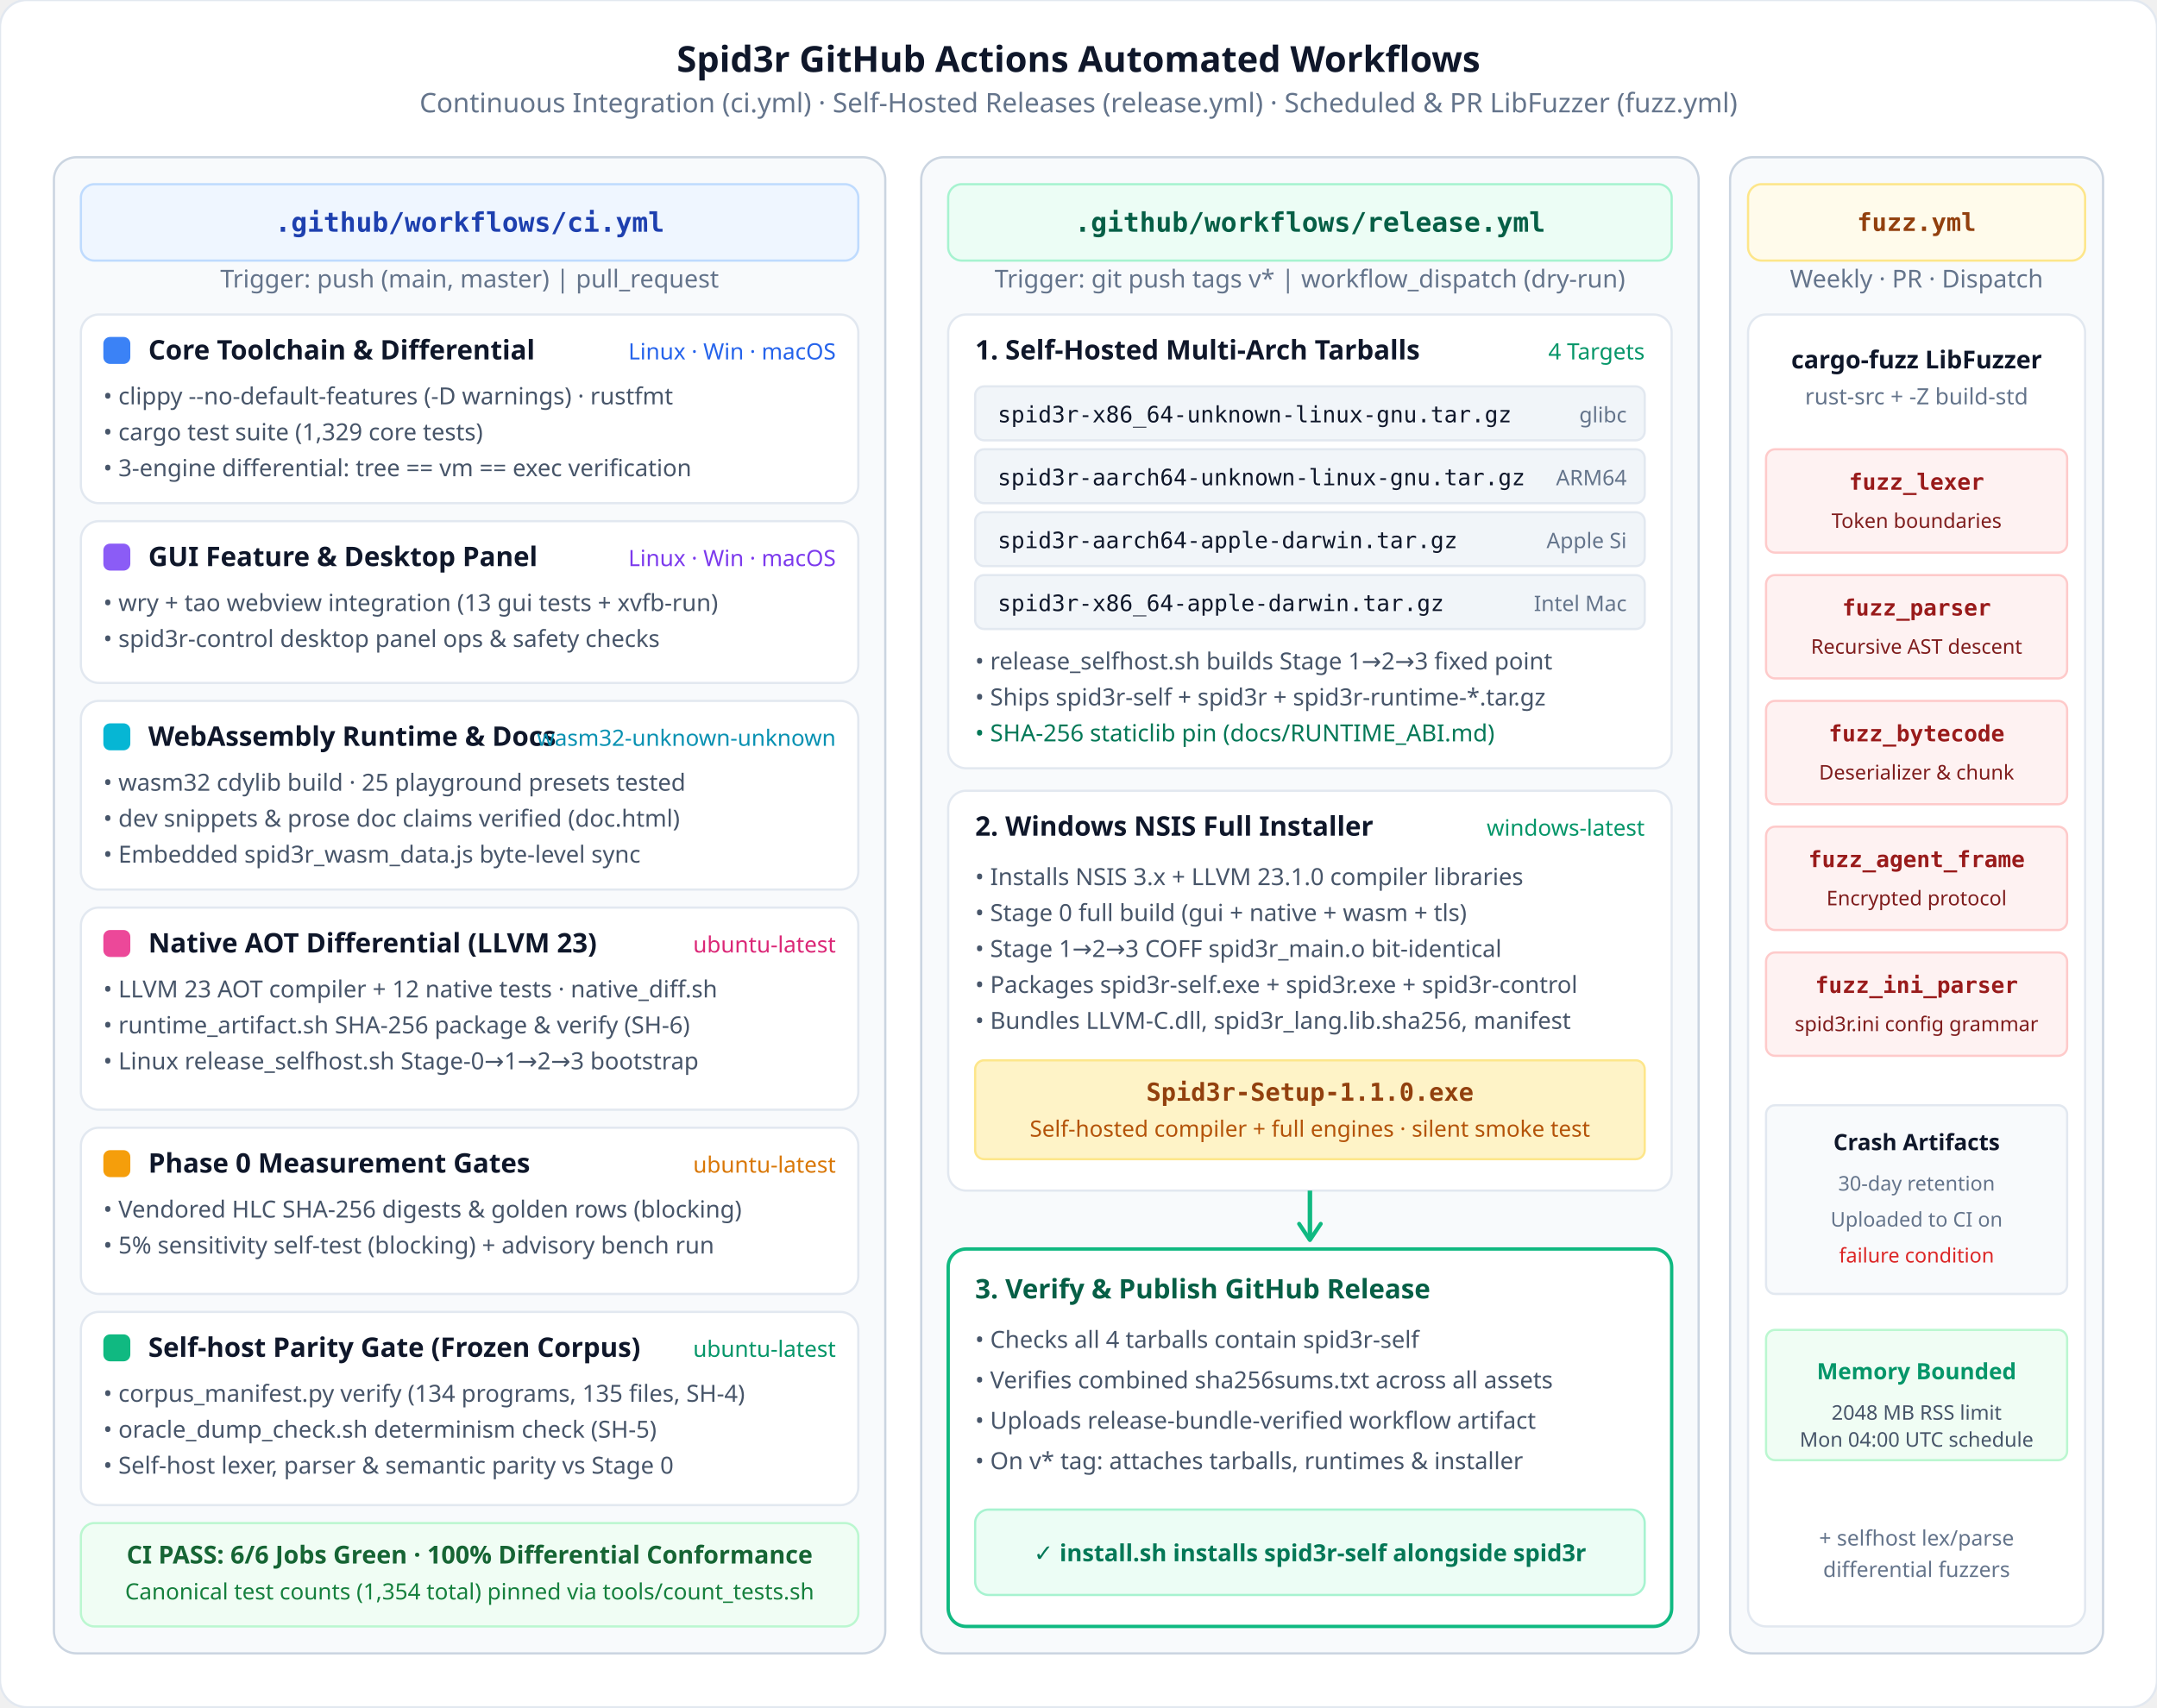
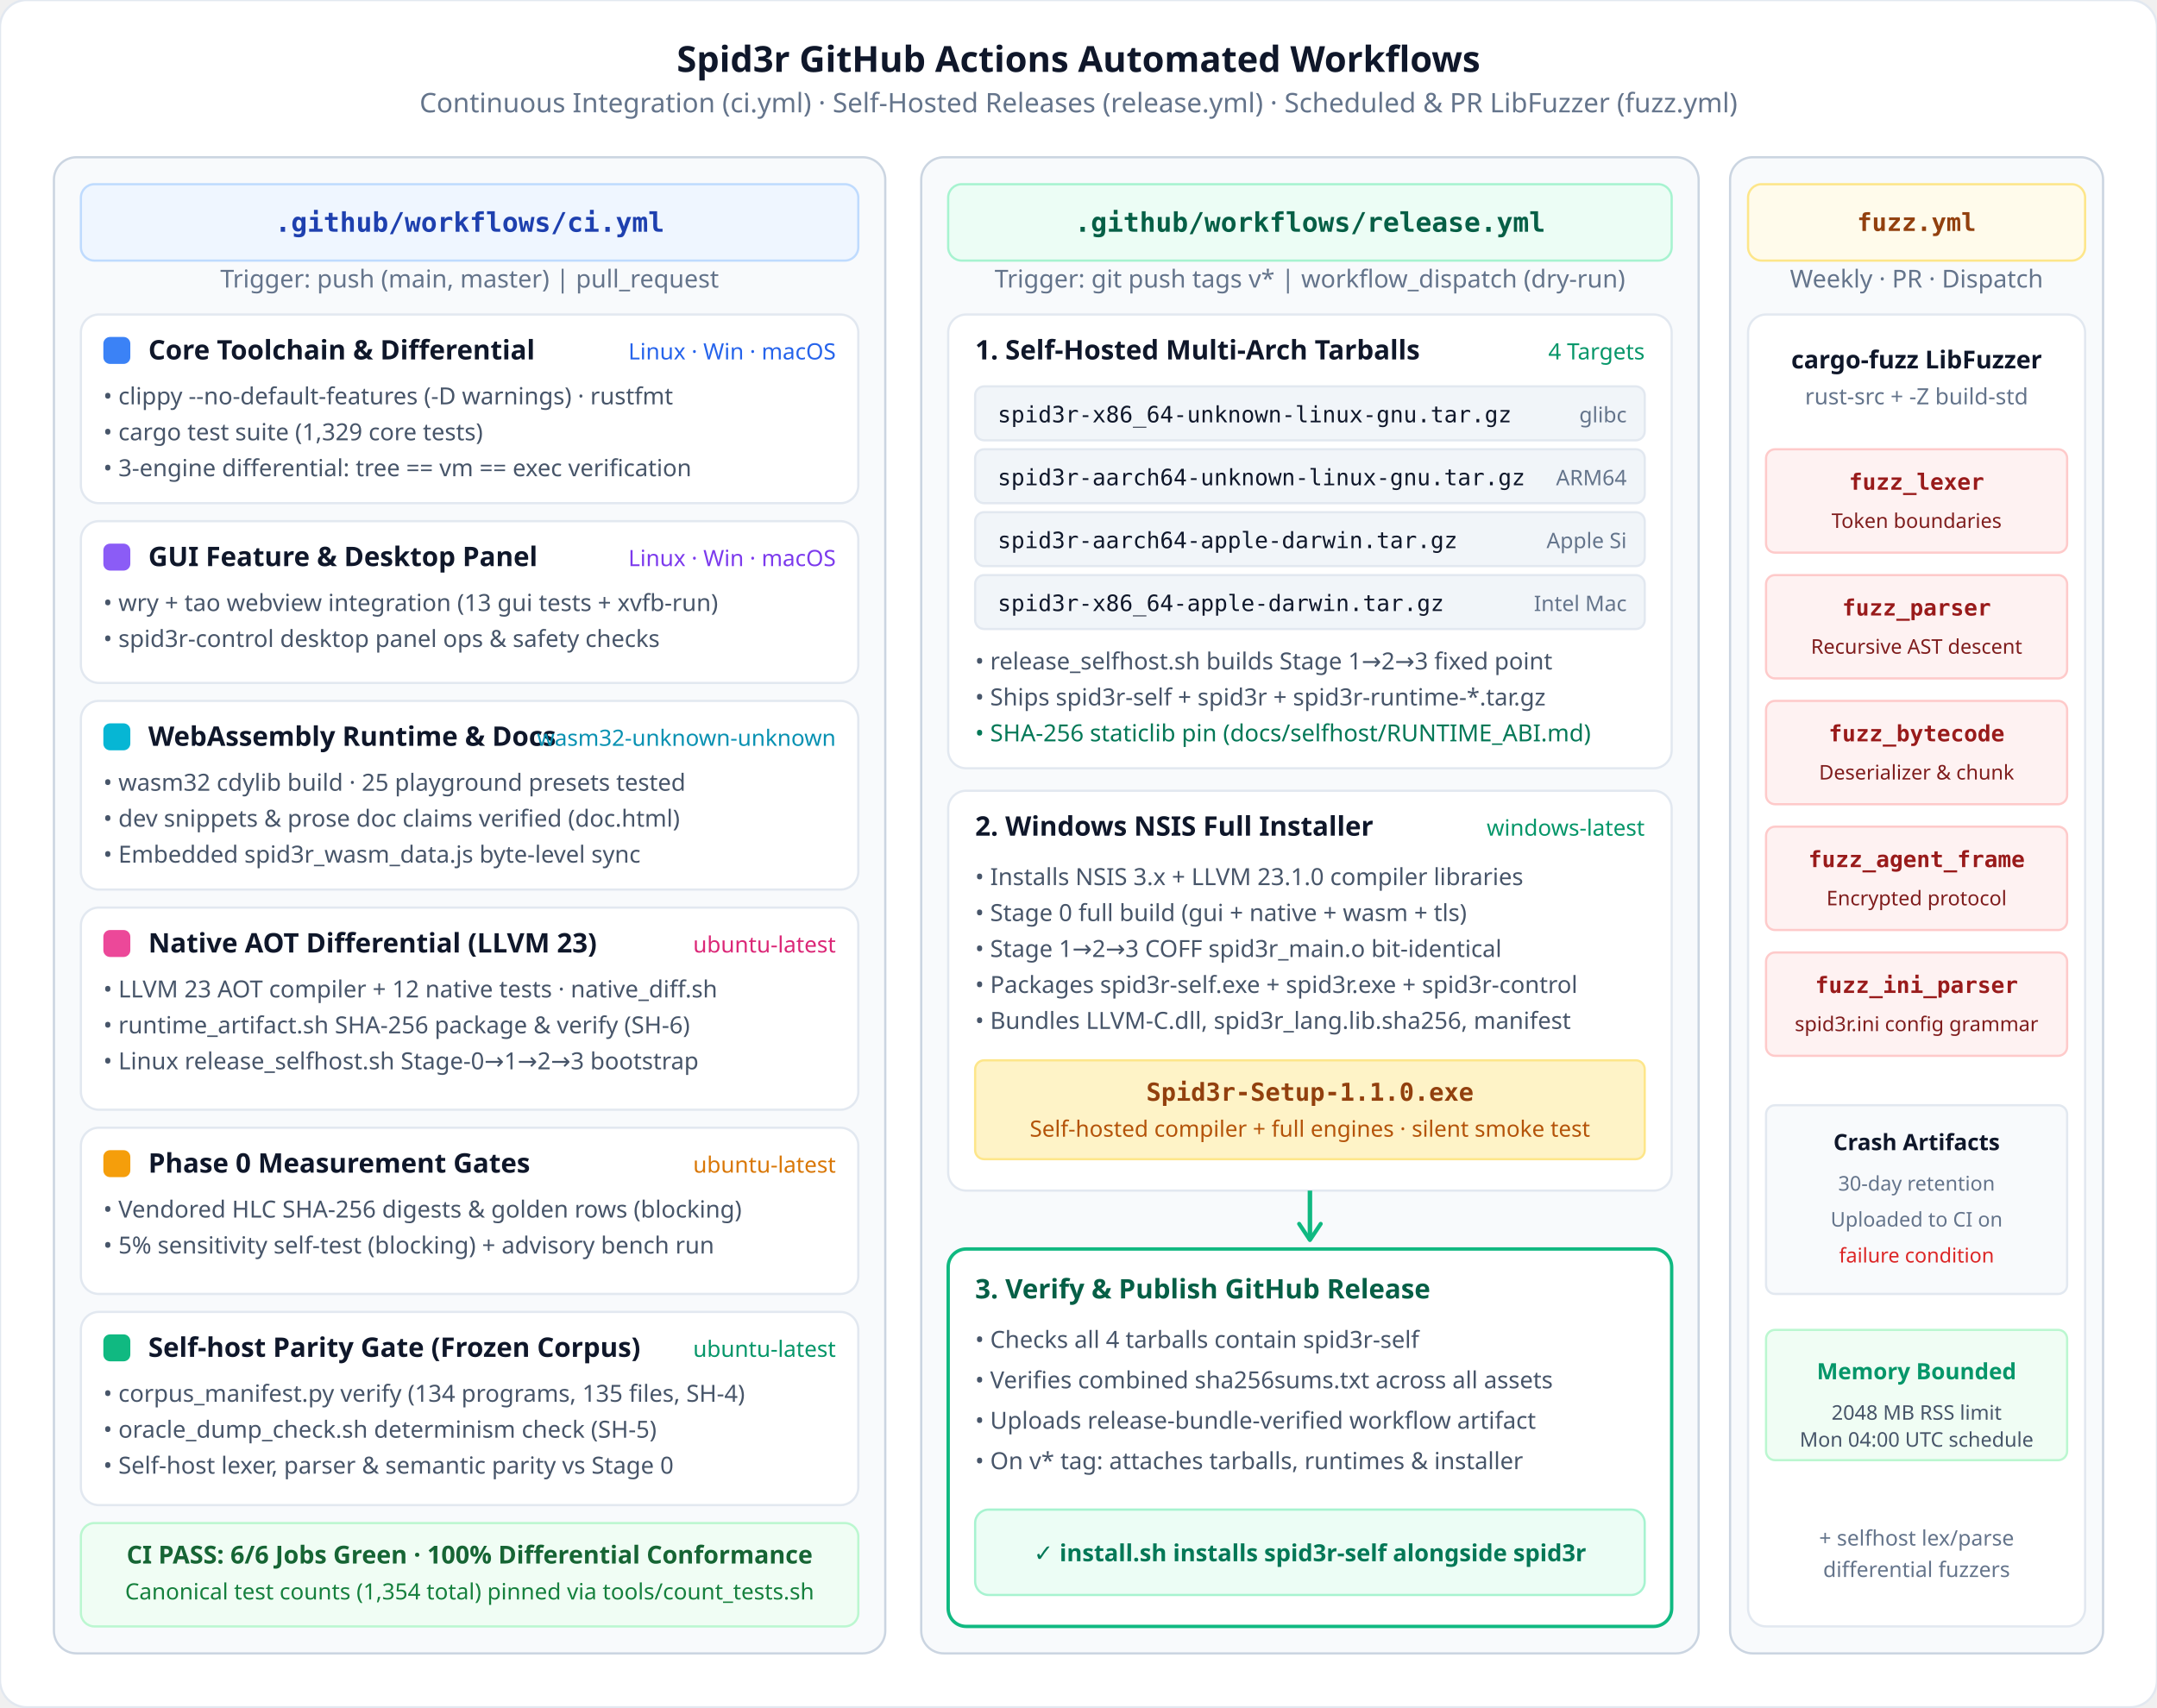
<svg xmlns="http://www.w3.org/2000/svg" viewBox="0 0 960 760" width="960" height="760" role="img">
  <defs>
    <marker id="arrow" viewBox="0 0 10 10" refX="8" refY="5" markerWidth="6" markerHeight="6" orient="auto-start-reverse">
      <path d="M2 1L8 5L2 9" fill="none" stroke="#94A3B8" stroke-width="1.5" stroke-linecap="round" stroke-linejoin="round" />
    </marker>
    <marker id="arrow-green" viewBox="0 0 10 10" refX="8" refY="5" markerWidth="6" markerHeight="6" orient="auto-start-reverse">
      <path d="M2 1L8 5L2 9" fill="none" stroke="#10B981" stroke-width="1.5" stroke-linecap="round" stroke-linejoin="round" />
    </marker>
  </defs>
  <rect x="0" y="0" width="960" height="760" rx="12" fill="#FFFFFF" stroke="#E2E8F0" stroke-width="1" />
  <text x="480" y="32" text-anchor="middle" font-family="ui-sans-serif, system-ui, sans-serif" font-size="16" font-weight="700" fill="#0F172A">Spid3r GitHub Actions Automated Workflows</text>
  <text x="480" y="50" text-anchor="middle" font-family="ui-sans-serif, system-ui, sans-serif" font-size="12" fill="#64748B">Continuous Integration (ci.yml) · Self-Hosted Releases (release.yml) · Scheduled &amp; PR LibFuzzer (fuzz.yml)</text>
  <rect x="24" y="70" width="370" height="666" rx="10" fill="#F8FAFC" stroke="#CBD5E1" stroke-width="1" />
  <rect x="36" y="82" width="346" height="34" rx="6" fill="#EFF6FF" stroke="#BFDBFE" stroke-width="1" />
  <text x="209" y="99" text-anchor="middle" dominant-baseline="central" font-family="ui-monospace, SFMono-Regular, Menlo, monospace" font-size="12" font-weight="600" fill="#1E40AF">.github/workflows/ci.yml</text>
  <text x="209" y="128" text-anchor="middle" font-family="ui-sans-serif, system-ui, sans-serif" font-size="11" fill="#64748B">Trigger: push (main, master) | pull_request</text>
  <rect x="36" y="140" width="346" height="84" rx="8" fill="#FFFFFF" stroke="#E2E8F0" stroke-width="1" />
  <rect x="46" y="150" width="12" height="12" rx="3" fill="#3B82F6" />
  <text x="66" y="160" font-family="ui-sans-serif, system-ui, sans-serif" font-size="12" font-weight="600" fill="#0F172A">Core Toolchain &amp; Differential</text>
  <text x="372" y="160" text-anchor="end" font-family="ui-sans-serif, system-ui, sans-serif" font-size="10" font-weight="500" fill="#2563EB">Linux · Win · macOS</text>
  <text x="46" y="180" font-family="ui-sans-serif, system-ui, sans-serif" font-size="10.5" fill="#475569">• clippy --no-default-features (-D warnings) · rustfmt</text>
  <text x="46" y="196" font-family="ui-sans-serif, system-ui, sans-serif" font-size="10.5" fill="#475569">• cargo test suite (1,329 core tests)</text>
  <text x="46" y="212" font-family="ui-sans-serif, system-ui, sans-serif" font-size="10.5" fill="#475569">• 3-engine differential: tree == vm == exec verification</text>
  <rect x="36" y="232" width="346" height="72" rx="8" fill="#FFFFFF" stroke="#E2E8F0" stroke-width="1" />
  <rect x="46" y="242" width="12" height="12" rx="3" fill="#8B5CF6" />
  <text x="66" y="252" font-family="ui-sans-serif, system-ui, sans-serif" font-size="12" font-weight="600" fill="#0F172A">GUI Feature &amp; Desktop Panel</text>
  <text x="372" y="252" text-anchor="end" font-family="ui-sans-serif, system-ui, sans-serif" font-size="10" font-weight="500" fill="#7C3AED">Linux · Win · macOS</text>
  <text x="46" y="272" font-family="ui-sans-serif, system-ui, sans-serif" font-size="10.5" fill="#475569">• wry + tao webview integration (13 gui tests + xvfb-run)</text>
  <text x="46" y="288" font-family="ui-sans-serif, system-ui, sans-serif" font-size="10.5" fill="#475569">• spid3r-control desktop panel ops &amp; safety checks</text>
  <rect x="36" y="312" width="346" height="84" rx="8" fill="#FFFFFF" stroke="#E2E8F0" stroke-width="1" />
  <rect x="46" y="322" width="12" height="12" rx="3" fill="#06B6D4" />
  <text x="66" y="332" font-family="ui-sans-serif, system-ui, sans-serif" font-size="12" font-weight="600" fill="#0F172A">WebAssembly Runtime &amp; Docs</text>
  <text x="372" y="332" text-anchor="end" font-family="ui-sans-serif, system-ui, sans-serif" font-size="10" font-weight="500" fill="#0891B2">wasm32-unknown-unknown</text>
  <text x="46" y="352" font-family="ui-sans-serif, system-ui, sans-serif" font-size="10.5" fill="#475569">• wasm32 cdylib build · 25 playground presets tested</text>
  <text x="46" y="368" font-family="ui-sans-serif, system-ui, sans-serif" font-size="10.5" fill="#475569">• dev snippets &amp; prose doc claims verified (doc.html)</text>
  <text x="46" y="384" font-family="ui-sans-serif, system-ui, sans-serif" font-size="10.5" fill="#475569">• Embedded spid3r_wasm_data.js byte-level sync</text>
  <rect x="36" y="404" width="346" height="90" rx="8" fill="#FFFFFF" stroke="#E2E8F0" stroke-width="1" />
  <rect x="46" y="414" width="12" height="12" rx="3" fill="#EC4899" />
  <text x="66" y="424" font-family="ui-sans-serif, system-ui, sans-serif" font-size="12" font-weight="600" fill="#0F172A">Native AOT Differential (LLVM 23)</text>
  <text x="372" y="424" text-anchor="end" font-family="ui-sans-serif, system-ui, sans-serif" font-size="10" font-weight="500" fill="#DB2777">ubuntu-latest</text>
  <text x="46" y="444" font-family="ui-sans-serif, system-ui, sans-serif" font-size="10.5" fill="#475569">• LLVM 23 AOT compiler + 12 native tests · native_diff.sh</text>
  <text x="46" y="460" font-family="ui-sans-serif, system-ui, sans-serif" font-size="10.5" fill="#475569">• runtime_artifact.sh SHA-256 package &amp; verify (SH-6)</text>
  <text x="46" y="476" font-family="ui-sans-serif, system-ui, sans-serif" font-size="10.5" fill="#475569">• Linux release_selfhost.sh Stage-0→1→2→3 bootstrap</text>
  <rect x="36" y="502" width="346" height="74" rx="8" fill="#FFFFFF" stroke="#E2E8F0" stroke-width="1" />
  <rect x="46" y="512" width="12" height="12" rx="3" fill="#F59E0B" />
  <text x="66" y="522" font-family="ui-sans-serif, system-ui, sans-serif" font-size="12" font-weight="600" fill="#0F172A">Phase 0 Measurement Gates</text>
  <text x="372" y="522" text-anchor="end" font-family="ui-sans-serif, system-ui, sans-serif" font-size="10" font-weight="500" fill="#D97706">ubuntu-latest</text>
  <text x="46" y="542" font-family="ui-sans-serif, system-ui, sans-serif" font-size="10.5" fill="#475569">• Vendored HLC SHA-256 digests &amp; golden rows (blocking)</text>
  <text x="46" y="558" font-family="ui-sans-serif, system-ui, sans-serif" font-size="10.5" fill="#475569">• 5% sensitivity self-test (blocking) + advisory bench run</text>
  <rect x="36" y="584" width="346" height="86" rx="8" fill="#FFFFFF" stroke="#E2E8F0" stroke-width="1" />
  <rect x="46" y="594" width="12" height="12" rx="3" fill="#10B981" />
  <text x="66" y="604" font-family="ui-sans-serif, system-ui, sans-serif" font-size="12" font-weight="600" fill="#0F172A">Self-host Parity Gate (Frozen Corpus)</text>
  <text x="372" y="604" text-anchor="end" font-family="ui-sans-serif, system-ui, sans-serif" font-size="10" font-weight="500" fill="#059669">ubuntu-latest</text>
  <text x="46" y="624" font-family="ui-sans-serif, system-ui, sans-serif" font-size="10.5" fill="#475569">• corpus_manifest.py verify (134 programs, 135 files, SH-4)</text>
  <text x="46" y="640" font-family="ui-sans-serif, system-ui, sans-serif" font-size="10.5" fill="#475569">• oracle_dump_check.sh determinism check (SH-5)</text>
  <text x="46" y="656" font-family="ui-sans-serif, system-ui, sans-serif" font-size="10.5" fill="#475569">• Self-host lexer, parser &amp; semantic parity vs Stage 0</text>
  <rect x="36" y="678" width="346" height="46" rx="6" fill="#F0FDF4" stroke="#BBF7D0" stroke-width="1" />
  <text x="209" y="696" text-anchor="middle" font-family="ui-sans-serif, system-ui, sans-serif" font-size="11" font-weight="600" fill="#166534">CI PASS: 6/6 Jobs Green · 100% Differential Conformance</text>
  <text x="209" y="712" text-anchor="middle" font-family="ui-sans-serif, system-ui, sans-serif" font-size="10" fill="#15803D">Canonical test counts (1,354 total) pinned via tools/count_tests.sh</text>
  <rect x="410" y="70" width="346" height="666" rx="10" fill="#F8FAFC" stroke="#CBD5E1" stroke-width="1" />
  <rect x="422" y="82" width="322" height="34" rx="6" fill="#ECFDF5" stroke="#A7F3D0" stroke-width="1" />
  <text x="583" y="99" text-anchor="middle" dominant-baseline="central" font-family="ui-monospace, SFMono-Regular, Menlo, monospace" font-size="12" font-weight="600" fill="#065F46">.github/workflows/release.yml</text>
  <text x="583" y="128" text-anchor="middle" font-family="ui-sans-serif, system-ui, sans-serif" font-size="11" fill="#64748B">Trigger: git push tags v* | workflow_dispatch (dry-run)</text>
  <rect x="422" y="140" width="322" height="202" rx="8" fill="#FFFFFF" stroke="#E2E8F0" stroke-width="1" />
  <text x="434" y="160" font-family="ui-sans-serif, system-ui, sans-serif" font-size="12" font-weight="600" fill="#0F172A">1. Self-Hosted Multi-Arch Tarballs</text>
  <text x="732" y="160" text-anchor="end" font-family="ui-sans-serif, system-ui, sans-serif" font-size="10" font-weight="500" fill="#059669">4 Targets</text>
  <rect x="434" y="172" width="298" height="24" rx="4" fill="#F1F5F9" stroke="#E2E8F0" stroke-width="1" />
  <text x="444" y="188" font-family="ui-monospace, monospace" font-size="10" fill="#0F172A">spid3r-x86_64-unknown-linux-gnu.tar.gz</text>
  <text x="724" y="188" text-anchor="end" font-family="ui-sans-serif, system-ui, sans-serif" font-size="9.5" fill="#64748B">glibc</text>
  <rect x="434" y="200" width="298" height="24" rx="4" fill="#F1F5F9" stroke="#E2E8F0" stroke-width="1" />
  <text x="444" y="216" font-family="ui-monospace, monospace" font-size="10" fill="#0F172A">spid3r-aarch64-unknown-linux-gnu.tar.gz</text>
  <text x="724" y="216" text-anchor="end" font-family="ui-sans-serif, system-ui, sans-serif" font-size="9.5" fill="#64748B">ARM64</text>
  <rect x="434" y="228" width="298" height="24" rx="4" fill="#F1F5F9" stroke="#E2E8F0" stroke-width="1" />
  <text x="444" y="244" font-family="ui-monospace, monospace" font-size="10" fill="#0F172A">spid3r-aarch64-apple-darwin.tar.gz</text>
  <text x="724" y="244" text-anchor="end" font-family="ui-sans-serif, system-ui, sans-serif" font-size="9.5" fill="#64748B">Apple Si</text>
  <rect x="434" y="256" width="298" height="24" rx="4" fill="#F1F5F9" stroke="#E2E8F0" stroke-width="1" />
  <text x="444" y="272" font-family="ui-monospace, monospace" font-size="10" fill="#0F172A">spid3r-x86_64-apple-darwin.tar.gz</text>
  <text x="724" y="272" text-anchor="end" font-family="ui-sans-serif, system-ui, sans-serif" font-size="9.5" fill="#64748B">Intel Mac</text>
  <text x="434" y="298" font-family="ui-sans-serif, system-ui, sans-serif" font-size="10.5" fill="#475569">• release_selfhost.sh builds Stage 1→2→3 fixed point</text>
  <text x="434" y="314" font-family="ui-sans-serif, system-ui, sans-serif" font-size="10.5" fill="#475569">• Ships spid3r-self + spid3r + spid3r-runtime-*.tar.gz</text>
-   <text x="434" y="330" font-family="ui-sans-serif, system-ui, sans-serif" font-size="10.5" fill="#047857">• SHA-256 staticlib pin (docs/RUNTIME_ABI.md)</text>
+   <text x="434" y="330" font-family="ui-sans-serif, system-ui, sans-serif" font-size="10.5" fill="#047857">• SHA-256 staticlib pin (docs/selfhost/RUNTIME_ABI.md)</text>
  <rect x="422" y="352" width="322" height="178" rx="8" fill="#FFFFFF" stroke="#E2E8F0" stroke-width="1" />
  <text x="434" y="372" font-family="ui-sans-serif, system-ui, sans-serif" font-size="12" font-weight="600" fill="#0F172A">2. Windows NSIS Full Installer</text>
  <text x="732" y="372" text-anchor="end" font-family="ui-sans-serif, system-ui, sans-serif" font-size="10" font-weight="500" fill="#059669">windows-latest</text>
  <text x="434" y="394" font-family="ui-sans-serif, system-ui, sans-serif" font-size="10.5" fill="#475569">• Installs NSIS 3.x + LLVM 23.1.0 compiler libraries</text>
  <text x="434" y="410" font-family="ui-sans-serif, system-ui, sans-serif" font-size="10.5" fill="#475569">• Stage 0 full build (gui + native + wasm + tls)</text>
  <text x="434" y="426" font-family="ui-sans-serif, system-ui, sans-serif" font-size="10.5" fill="#475569">• Stage 1→2→3 COFF spid3r_main.o bit-identical</text>
  <text x="434" y="442" font-family="ui-sans-serif, system-ui, sans-serif" font-size="10.5" fill="#475569">• Packages spid3r-self.exe + spid3r.exe + spid3r-control</text>
  <text x="434" y="458" font-family="ui-sans-serif, system-ui, sans-serif" font-size="10.5" fill="#475569">• Bundles LLVM-C.dll, spid3r_lang.lib.sha256, manifest</text>
  <rect x="434" y="472" width="298" height="44" rx="4" fill="#FEF3C7" stroke="#FDE68A" stroke-width="1" />
  <text x="583" y="490" text-anchor="middle" font-family="ui-monospace, monospace" font-size="11" font-weight="600" fill="#92400E">Spid3r-Setup-1.1.0.exe</text>
  <text x="583" y="506" text-anchor="middle" font-family="ui-sans-serif, system-ui, sans-serif" font-size="10" fill="#B45309">Self-hosted compiler + full engines · silent smoke test</text>
  <path d="M583 530 L583 552" fill="none" stroke="#10B981" stroke-width="2" marker-end="url(#arrow-green)" />
  <rect x="422" y="556" width="322" height="168" rx="8" fill="#FFFFFF" stroke="#10B981" stroke-width="1.5" />
  <text x="434" y="578" font-family="ui-sans-serif, system-ui, sans-serif" font-size="12" font-weight="700" fill="#065F46">3. Verify &amp; Publish GitHub Release</text>
  <text x="434" y="600" font-family="ui-sans-serif, system-ui, sans-serif" font-size="10.5" fill="#475569">• Checks all 4 tarballs contain spid3r-self</text>
  <text x="434" y="618" font-family="ui-sans-serif, system-ui, sans-serif" font-size="10.5" fill="#475569">• Verifies combined sha256sums.txt across all assets</text>
  <text x="434" y="636" font-family="ui-sans-serif, system-ui, sans-serif" font-size="10.5" fill="#475569">• Uploads release-bundle-verified workflow artifact</text>
  <text x="434" y="654" font-family="ui-sans-serif, system-ui, sans-serif" font-size="10.5" fill="#475569">• On v* tag: attaches tarballs, runtimes &amp; installer</text>
  <rect x="434" y="672" width="298" height="38" rx="6" fill="#ECFDF5" stroke="#A7F3D0" stroke-width="1" />
  <text x="583" y="695" text-anchor="middle" font-family="ui-sans-serif, system-ui, sans-serif" font-size="10.5" font-weight="600" fill="#047857">✓ install.sh installs spid3r-self alongside spid3r</text>
  <rect x="770" y="70" width="166" height="666" rx="10" fill="#F8FAFC" stroke="#CBD5E1" stroke-width="1" />
  <rect x="778" y="82" width="150" height="34" rx="6" fill="#FFFBEB" stroke="#FDE68A" stroke-width="1" />
  <text x="853" y="99" text-anchor="middle" dominant-baseline="central" font-family="ui-monospace, monospace" font-size="11" font-weight="600" fill="#92400E">fuzz.yml</text>
  <text x="853" y="128" text-anchor="middle" font-family="ui-sans-serif, system-ui, sans-serif" font-size="11" fill="#64748B">Weekly · PR · Dispatch</text>
  <rect x="778" y="140" width="150" height="584" rx="8" fill="#FFFFFF" stroke="#E2E8F0" stroke-width="1" />
  <text x="853" y="164" text-anchor="middle" font-family="ui-sans-serif, system-ui, sans-serif" font-size="11" font-weight="600" fill="#0F172A">cargo-fuzz LibFuzzer</text>
  <text x="853" y="180" text-anchor="middle" font-family="ui-sans-serif, system-ui, sans-serif" font-size="10" fill="#64748B">rust-src + -Z build-std</text>
  <rect x="786" y="200" width="134" height="46" rx="4" fill="#FEF2F2" stroke="#FECACA" stroke-width="1" />
  <text x="853" y="218" text-anchor="middle" font-family="ui-monospace, monospace" font-size="10" font-weight="600" fill="#991B1B">fuzz_lexer</text>
  <text x="853" y="235" text-anchor="middle" font-family="ui-sans-serif, system-ui, sans-serif" font-size="9" fill="#7F1D1D">Token boundaries</text>
  <rect x="786" y="256" width="134" height="46" rx="4" fill="#FEF2F2" stroke="#FECACA" stroke-width="1" />
  <text x="853" y="274" text-anchor="middle" font-family="ui-monospace, monospace" font-size="10" font-weight="600" fill="#991B1B">fuzz_parser</text>
  <text x="853" y="291" text-anchor="middle" font-family="ui-sans-serif, system-ui, sans-serif" font-size="9" fill="#7F1D1D">Recursive AST descent</text>
  <rect x="786" y="312" width="134" height="46" rx="4" fill="#FEF2F2" stroke="#FECACA" stroke-width="1" />
  <text x="853" y="330" text-anchor="middle" font-family="ui-monospace, monospace" font-size="10" font-weight="600" fill="#991B1B">fuzz_bytecode</text>
  <text x="853" y="347" text-anchor="middle" font-family="ui-sans-serif, system-ui, sans-serif" font-size="9" fill="#7F1D1D">Deserializer &amp; chunk</text>
  <rect x="786" y="368" width="134" height="46" rx="4" fill="#FEF2F2" stroke="#FECACA" stroke-width="1" />
  <text x="853" y="386" text-anchor="middle" font-family="ui-monospace, monospace" font-size="10" font-weight="600" fill="#991B1B">fuzz_agent_frame</text>
  <text x="853" y="403" text-anchor="middle" font-family="ui-sans-serif, system-ui, sans-serif" font-size="9" fill="#7F1D1D">Encrypted protocol</text>
  <rect x="786" y="424" width="134" height="46" rx="4" fill="#FEF2F2" stroke="#FECACA" stroke-width="1" />
  <text x="853" y="442" text-anchor="middle" font-family="ui-monospace, monospace" font-size="10" font-weight="600" fill="#991B1B">fuzz_ini_parser</text>
  <text x="853" y="459" text-anchor="middle" font-family="ui-sans-serif, system-ui, sans-serif" font-size="9" fill="#7F1D1D">spid3r.ini config grammar</text>
  <rect x="786" y="492" width="134" height="84" rx="4" fill="#F8FAFC" stroke="#E2E8F0" stroke-width="1" />
  <text x="853" y="512" text-anchor="middle" font-family="ui-sans-serif, system-ui, sans-serif" font-size="10" font-weight="600" fill="#0F172A">Crash Artifacts</text>
  <text x="853" y="530" text-anchor="middle" font-family="ui-sans-serif, system-ui, sans-serif" font-size="9" fill="#64748B">30-day retention</text>
  <text x="853" y="546" text-anchor="middle" font-family="ui-sans-serif, system-ui, sans-serif" font-size="9" fill="#64748B">Uploaded to CI on</text>
  <text x="853" y="562" text-anchor="middle" font-family="ui-sans-serif, system-ui, sans-serif" font-size="9" fill="#DC2626">failure condition</text>
  <rect x="786" y="592" width="134" height="58" rx="4" fill="#F0FDF4" stroke="#BBF7D0" stroke-width="1" />
  <text x="853" y="614" text-anchor="middle" font-family="ui-sans-serif, system-ui, sans-serif" font-size="10" font-weight="600" fill="#059669">Memory Bounded</text>
  <text x="853" y="632" text-anchor="middle" font-family="ui-sans-serif, system-ui, sans-serif" font-size="9" fill="#475569">2048 MB RSS limit</text>
  <text x="853" y="644" text-anchor="middle" font-family="ui-sans-serif, system-ui, sans-serif" font-size="9" fill="#475569">Mon 04:00 UTC schedule</text>
  <text x="853" y="688" text-anchor="middle" font-family="ui-sans-serif, system-ui, sans-serif" font-size="9.5" fill="#64748B">+ selfhost lex/parse</text>
  <text x="853" y="702" text-anchor="middle" font-family="ui-sans-serif, system-ui, sans-serif" font-size="9.5" fill="#64748B">differential fuzzers</text>
</svg>
